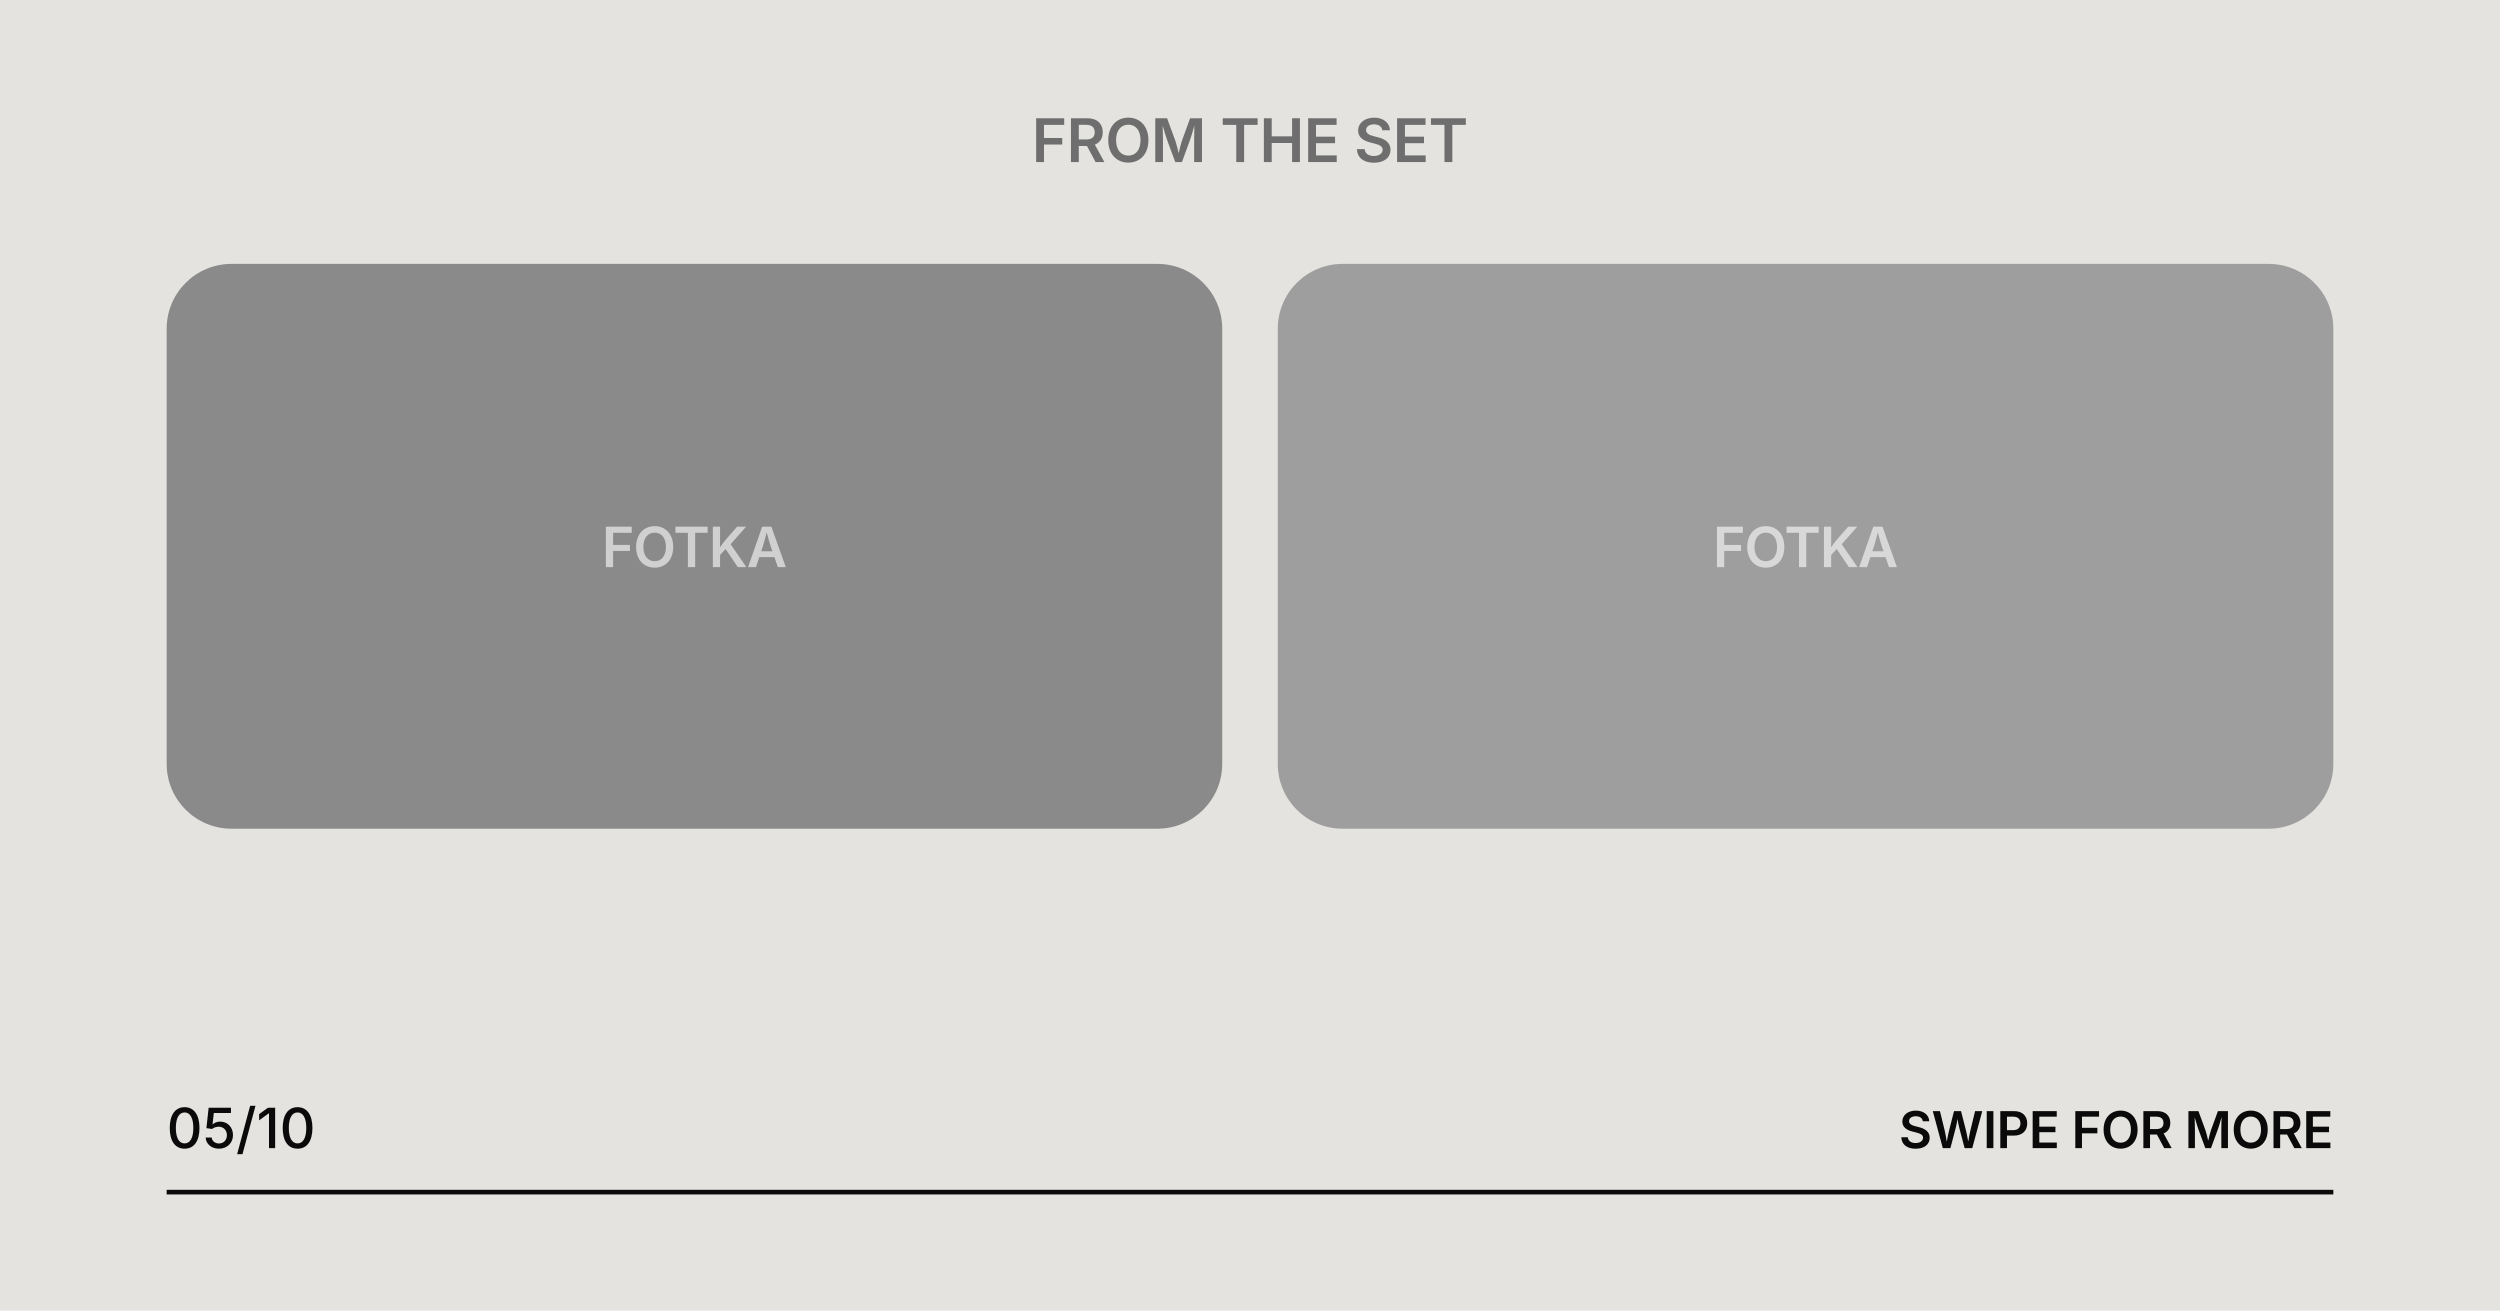
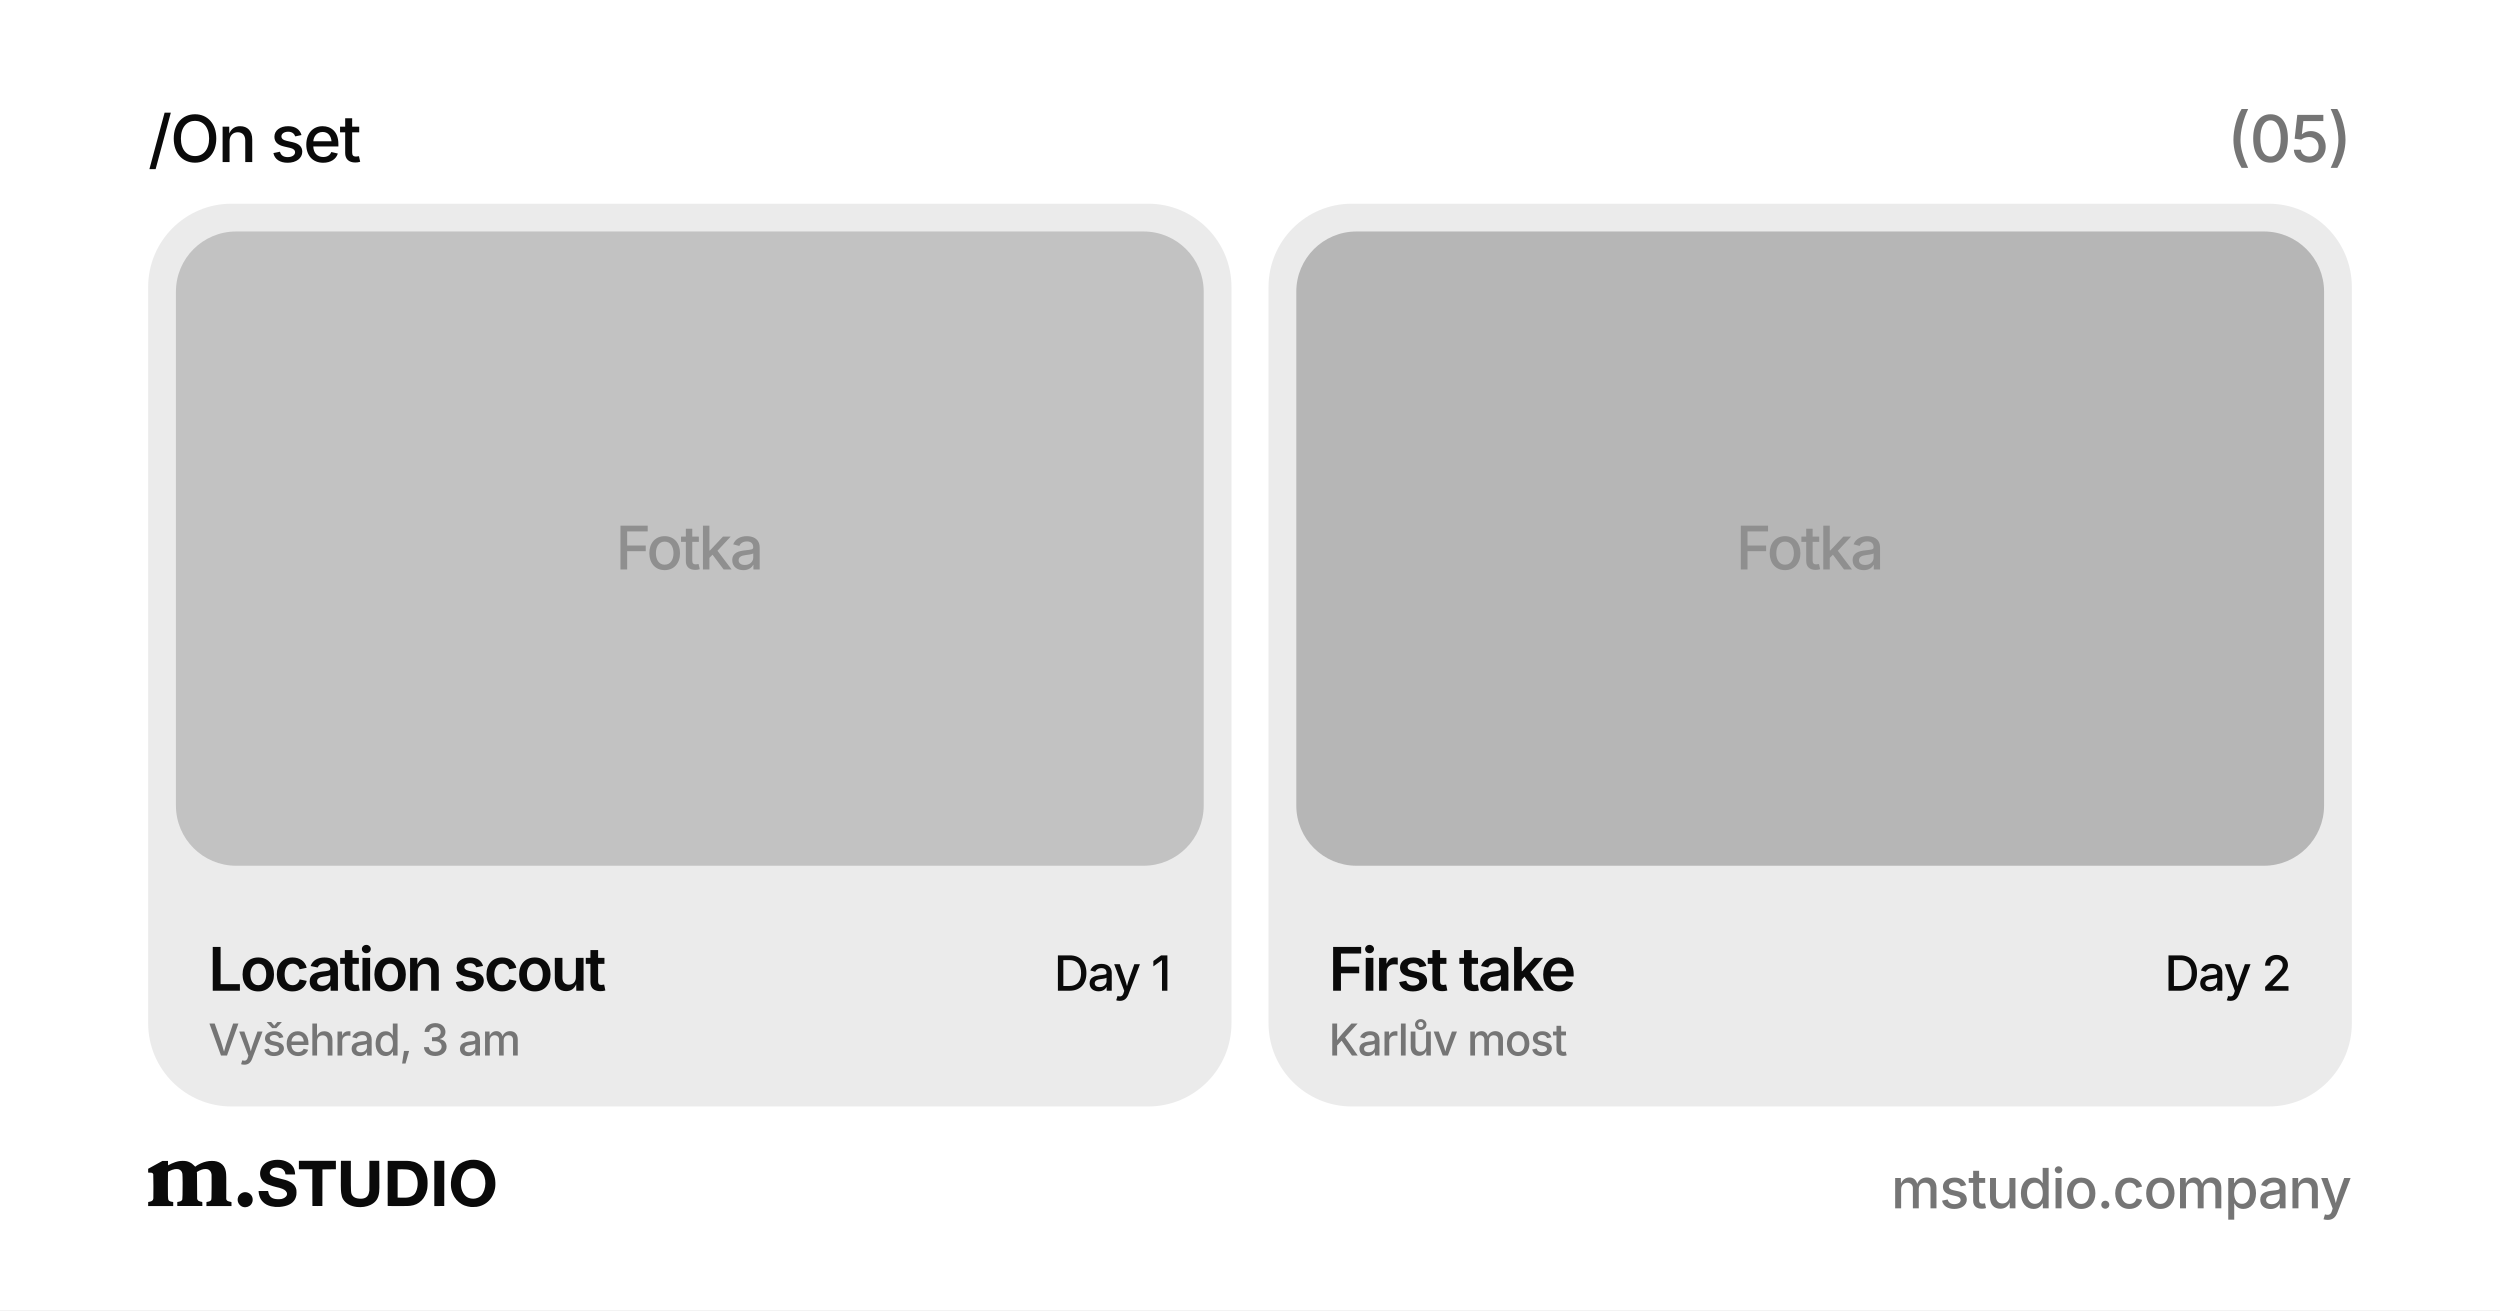
<svg xmlns="http://www.w3.org/2000/svg" width="1080" height="566" viewBox="0 0 1080 566">
-   <rect id="Background" width="1080" height="566" fill="#E4E3DF" />
-   <text id="Label" x="540" y="70" font-family="Inter" font-size="26" font-weight="600" letter-spacing="-0.26" fill="#6E6E6E" text-anchor="middle">FROM THE SET</text>
-   <rect id="Photo 1 – vložte obrázek" x="72" y="114" width="456" height="244" rx="28" fill="#8A8A8A" />
-   <text id="Hint – smazat" x="300" y="245" font-family="Inter" font-size="24" font-weight="600" letter-spacing="-0.48" fill="#FFFFFF" fill-opacity="0.6" text-anchor="middle">FOTKA</text>
-   <rect id="Photo 2 – vložte obrázek" x="552" y="114" width="456" height="244" rx="28" fill="#9E9E9E" />
-   <text id="Hint – smazat" x="780" y="245" font-family="Inter" font-size="24" font-weight="600" letter-spacing="-0.48" fill="#FFFFFF" fill-opacity="0.6" text-anchor="middle">FOTKA</text>
+   <rect id="Background" width="1080" height="566" fill="#FFFFFF" />
+   <g id="Section label">
+     <text id="Label" x="64" y="70" font-family="Inter" font-size="28" font-weight="500" letter-spacing="-0.84" fill="#0A0A0A" text-anchor="start">/On set</text>
+     <text id="Index" x="1016" y="70" font-family="Inter" font-size="28" font-weight="500" letter-spacing="-0.56" fill="#757575" text-anchor="end">(05)</text>
+   </g>
+   <g id="Card – Location scout">
+     <rect id="Card" x="64" y="88" width="468" height="390" rx="36" fill="#EBEBEB" />
+     <rect id="Photo – vložte obrázek" x="76" y="100" width="444" height="274" rx="26" fill="#C2C2C2" />
+     <text id="Hint – smazat" x="298" y="246" font-family="Inter" font-size="26" font-weight="500" letter-spacing="-1.04" fill="#8F8F8F" text-anchor="middle">Fotka</text>
+     <text id="Title" x="90" y="428" font-family="Inter" font-size="26" font-weight="600" letter-spacing="-1.04" fill="#0A0A0A" text-anchor="start">Location scout</text>
+     <text id="Year" x="506" y="428" font-family="Inter" font-size="21" font-weight="500" letter-spacing="-0.62" fill="#0A0A0A" text-anchor="end">Day 1</text>
+     <text id="Scope" x="90" y="456" font-family="Inter" font-size="19" font-weight="500" letter-spacing="-0.56" fill="#757575" text-anchor="start">Vyšehrad, 3 am</text>
+   </g>
+   <g id="Card – First take">
+     <rect id="Card" x="548" y="88" width="468" height="390" rx="36" fill="#EBEBEB" />
+     <rect id="Photo – vložte obrázek" x="560" y="100" width="444" height="274" rx="26" fill="#B6B6B6" />
+     <text id="Hint – smazat" x="782" y="246" font-family="Inter" font-size="26" font-weight="500" letter-spacing="-1.04" fill="#8F8F8F" text-anchor="middle">Fotka</text>
+     <text id="Title" x="574" y="428" font-family="Inter" font-size="26" font-weight="600" letter-spacing="-1.04" fill="#0A0A0A" text-anchor="start">First take</text>
+     <text id="Year" x="990" y="428" font-family="Inter" font-size="21" font-weight="500" letter-spacing="-0.62" fill="#0A0A0A" text-anchor="end">Day 2</text>
+     <text id="Scope" x="574" y="456" font-family="Inter" font-size="19" font-weight="500" letter-spacing="-0.56" fill="#757575" text-anchor="start">Karlův most</text>
+   </g>
  <g id="Footer">
-     <text id="Counter" x="72" y="496" font-family="Inter" font-size="24" font-weight="500" letter-spacing="0.00" fill="#0A0A0A" text-anchor="start">05/10</text>
-     <text id="CTA" x="1008" y="496" font-family="Inter" font-size="22" font-weight="600" letter-spacing="-0.22" fill="#0A0A0A" text-anchor="end">SWIPE FOR MORE</text>
-     <rect id="Line" x="72" y="514" width="936" height="2" fill="#0A0A0A" />
+     <g id="Logo m.STUDIO" transform="translate(64 501) scale(0.04688)">
+       <path fill="#0A0A0A" fill-rule="evenodd" d="M 879.37 436.51 C 864.89 433.36 853.86 426.92 842.98 415.27 C 811.69 381.76 821.75 327.27 863.08 306.46 C 892.07 291.86 927.01 299.29 947.94 324.50 C 956.60 334.93 961.33 346.26 962.94 360.46 C 965.06 379.12 960.44 396.23 949.28 411.08 C 933.78 431.70 905.14 442.11 879.37 436.51 Z  M 1923.50 435.50 C 1865.42 428.80 1820.12 403.39 1796.67 364.36 C 1787.73 349.47 1783.24 335.24 1779.53 310.00 C 1779.33 308.62 1778.89 305.70 1778.56 303.50 C 1778.23 301.30 1777.32 289.91 1776.53 278.19 C 1775.37 260.72 1775.22 234.60 1775.72 133.44 L 1776.32 10.00 L 1822.14 10.00 L 1867.96 10.00 L 1867.77 132.25 C 1867.52 301.63 1868.01 308.39 1882.16 329.55 C 1893.75 346.88 1915.15 356.74 1945.90 358.92 C 1991.95 362.18 2019.65 348.13 2031.46 315.51 C 2034.10 308.24 2037.31 293.82 2038.60 283.50 C 2039.01 280.20 2039.23 217.31 2039.08 143.75 L 2038.80 10.00 L 2084.26 10.00 L 2129.71 10.00 L 2130.44 138.80 C 2131.16 264.20 2131.06 274.47 2128.85 297.50 C 2123.33 355.12 2098.21 392.75 2049.74 415.99 C 2013.48 433.39 1967.20 440.54 1923.50 435.50 Z  M 1173.00 435.29 C 1164.03 434.73 1140.11 431.03 1131.50 428.86 C 1100.40 421.02 1077.96 408.95 1058.40 389.53 C 1040.08 371.35 1029.18 351.32 1022.51 323.61 C 1019.76 312.17 1018.00 300.21 1018.00 292.92 L 1018.00 287.98 L 1061.66 288.24 L 1105.31 288.50 L 1106.98 296.50 C 1109.65 309.29 1111.89 315.92 1116.59 325.05 C 1131.38 353.75 1159.23 365.37 1209.32 363.72 C 1226.43 363.16 1231.86 362.07 1244.88 356.56 C 1259.75 350.27 1271.81 339.95 1276.78 329.25 C 1279.01 324.45 1279.46 322.09 1279.48 314.98 C 1279.50 307.32 1279.16 305.77 1276.18 299.71 C 1267.45 281.98 1248.37 270.04 1212.56 259.91 C 1204.89 257.74 1197.69 255.79 1196.56 255.56 C 1195.43 255.34 1191.35 254.40 1187.50 253.48 C 1183.65 252.56 1179.60 251.63 1178.50 251.41 C 1163.24 248.40 1132.49 238.77 1105.51 228.56 C 1084.18 220.48 1061.22 203.55 1049.70 187.42 C 1043.84 179.20 1037.18 164.28 1034.34 153.00 C 1030.79 138.90 1030.58 117.28 1033.86 103.73 C 1040.18 77.68 1049.95 60.03 1067.32 43.33 C 1082.54 28.69 1097.58 19.99 1121.00 12.28 C 1145.06 4.36 1167.80 0.70 1193.00 0.69 C 1221.60 0.69 1245.09 4.95 1269.00 14.48 C 1284.23 20.55 1298.68 28.58 1309.45 36.98 C 1322.01 46.76 1334.98 62.69 1341.62 76.50 C 1348.51 90.83 1353.96 115.16 1353.99 131.76 L 1354.00 136.02 L 1309.82 135.76 L 1265.64 135.50 L 1263.96 127.00 C 1260.81 111.15 1257.26 104.12 1247.11 93.65 C 1236.14 82.33 1226.19 77.65 1205.34 73.97 C 1191.31 71.50 1180.25 71.47 1166.92 73.88 C 1143.86 78.06 1133.33 85.48 1124.76 103.63 C 1120.52 112.62 1119.69 124.25 1122.79 131.26 C 1128.10 143.26 1143.56 153.66 1167.50 161.32 C 1171.90 162.72 1183.83 165.90 1194.00 168.37 C 1266.09 185.87 1277.38 189.27 1300.80 200.54 C 1318.01 208.82 1328.59 215.93 1338.75 226.05 C 1353.72 240.96 1362.70 258.24 1366.04 278.55 C 1367.55 287.72 1367.51 314.31 1365.98 325.00 C 1364.42 335.86 1358.06 355.40 1353.33 363.91 C 1329.85 406.07 1283.94 429.01 1211.00 435.03 C 1200.81 435.87 1184.23 435.98 1173.00 435.29 Z  M 2972.50 435.38 C 2955.78 433.65 2934.56 428.70 2917.75 422.62 C 2879.75 408.86 2844.83 379.91 2822.16 343.35 C 2809.02 322.17 2796.58 289.40 2793.54 268.00 C 2793.19 265.52 2792.47 261.48 2791.94 259.00 C 2790.18 250.82 2789.21 224.60 2790.07 208.32 C 2792.40 164.38 2807.31 118.34 2831.43 80.66 C 2839.25 68.42 2840.67 66.58 2849.50 57.15 C 2874.67 30.27 2918.47 9.35 2963.90 2.52 C 2987.08 -0.97 3018.61 -0.29 3040.50 4.15 C 3090.93 14.39 3133.48 43.73 3162.40 88.19 C 3177.05 110.72 3190.18 143.78 3195.49 171.50 C 3199.83 194.18 3201.14 228.68 3198.47 250.00 C 3197.61 256.88 3196.72 263.18 3196.49 264.00 C 3196.26 264.82 3195.87 266.62 3195.61 268.00 C 3190.42 296.02 3178.32 326.19 3163.15 349.00 C 3136.86 388.52 3098.67 416.02 3052.50 428.68 C 3032.39 434.19 3024.88 435.16 3000.00 435.49 C 2987.07 435.65 2974.70 435.61 2972.50 435.38 Z  M 0.23 408.29 L 0.50 389.58 L 12.19 387.37 C 36.38 382.80 44.98 375.41 47.98 356.61 C 49.32 348.27 48.51 140.55 47.12 134.79 C 45.57 128.35 42.78 124.66 37.49 122.02 C 32.94 119.76 31.10 119.52 16.25 119.16 L -0.00 118.77 L 0.01 101.13 L 0.02 83.50 L 15.76 74.86 C 33.28 65.24 61.73 49.58 84.50 37.00 C 92.75 32.45 101.30 27.74 103.50 26.55 C 105.70 25.36 112.96 21.37 119.62 17.69 L 131.74 11.00 L 157.37 11.00 L 183.00 11.00 L 183.00 31.50 C 183.00 42.78 183.27 52.00 183.60 52.00 C 183.92 52.00 185.39 51.17 186.85 50.16 C 196.33 43.59 228.63 29.19 248.50 22.69 C 275.33 13.91 294.33 10.68 319.50 10.65 C 346.26 10.61 362.94 14.11 383.50 24.04 C 399.02 31.54 405.45 36.26 419.80 50.66 C 427.12 58.00 433.39 64.00 433.74 64.00 C 434.09 64.00 435.30 63.16 436.44 62.13 C 444.27 55.01 468.19 41.07 485.53 33.51 C 520.75 18.15 552.83 11.06 587.33 11.02 C 619.29 10.98 643.05 16.88 665.00 30.30 C 692.32 47.01 709.03 72.73 715.51 108.00 C 715.76 109.38 716.19 111.62 716.46 113.00 C 716.73 114.38 717.67 122.47 718.54 131.00 C 719.92 144.38 720.10 161.34 719.85 255.00 L 719.57 363.50 L 722.20 369.18 C 726.47 378.41 733.37 382.21 754.50 386.98 C 759.45 388.09 764.51 389.24 765.75 389.52 C 767.98 390.03 768.00 390.17 768.00 408.52 L 768.00 427.00 L 652.48 427.00 L 536.96 427.00 L 537.23 408.25 L 537.50 389.50 L 547.18 387.81 C 566.02 384.53 576.10 379.37 580.64 370.69 C 583.79 364.69 584.41 346.52 584.73 251.00 C 585.10 140.77 585.11 143.53 584.54 139.00 C 582.33 121.22 577.13 109.36 567.26 99.57 C 557.22 89.60 544.80 85.30 527.00 85.62 C 514.77 85.84 504.70 87.67 491.77 92.01 C 481.56 95.44 456.18 107.73 451.58 111.47 L 448.67 113.84 L 449.94 128.58 C 450.89 139.62 451.14 169.90 450.93 249.41 C 450.78 307.76 451.01 357.30 451.46 359.50 C 453.34 368.76 459.31 376.57 467.86 380.93 C 472.93 383.51 492.59 388.96 498.50 389.42 C 499.13 389.47 499.50 396.39 499.50 408.00 L 499.50 426.50 L 384.00 426.50 L 268.50 426.50 L 268.50 408.00 L 268.50 389.50 L 280.50 387.47 C 295.30 384.95 303.33 381.50 309.37 375.04 C 315.37 368.62 315.28 369.22 316.88 325.00 C 318.72 274.00 317.82 145.70 315.50 130.00 C 312.35 108.61 298.81 92.63 279.50 87.52 C 272.36 85.63 255.55 85.36 245.50 86.98 C 230.25 89.44 209.11 96.99 192.50 105.91 L 183.50 110.74 L 182.78 120.62 C 182.38 126.06 181.96 174.15 181.84 227.50 C 181.61 326.51 182.35 354.70 185.50 366.89 C 187.11 373.16 190.88 377.53 198.01 381.41 C 203.04 384.15 216.41 388.00 220.91 388.01 C 222.33 388.01 225.19 388.48 227.25 389.05 L 231.00 390.09 L 231.00 408.55 L 231.00 427.00 L 115.48 427.00 L -0.04 427.00 L 0.23 408.29 Z  M 1513.68 426.34 C 1513.30 425.97 1513.00 349.69 1513.00 256.83 L 1513.00 88.00 L 1451.00 88.00 L 1389.00 88.00 L 1389.00 49.00 L 1389.00 10.00 L 1559.50 10.00 L 1730.00 10.00 L 1730.00 49.00 L 1730.00 88.00 L 1710.16 88.00 C 1699.25 88.00 1671.36 88.30 1648.17 88.66 L 1606.01 89.33 L 1605.75 257.91 L 1605.50 426.50 L 1559.93 426.76 C 1534.86 426.90 1514.05 426.72 1513.68 426.34 Z  M 2207.46 425.75 C 2207.20 425.06 2207.10 331.35 2207.24 217.50 L 2207.50 10.50 L 2304.50 10.53 C 2399.96 10.55 2401.74 10.59 2416.74 12.81 C 2443.35 16.75 2461.16 22.04 2479.50 31.44 C 2512.63 48.42 2535.19 71.47 2551.99 105.50 C 2562.17 126.13 2567.07 140.70 2570.48 160.50 C 2571.34 165.45 2572.23 170.18 2572.48 171.00 C 2573.67 175.02 2575.07 199.53 2575.07 216.50 C 2575.07 233.53 2573.80 256.30 2572.46 263.00 C 2571.53 267.68 2571.01 270.50 2569.95 276.50 C 2563.58 312.64 2543.59 351.75 2519.10 376.00 C 2489.86 404.95 2458.05 419.69 2413.34 424.99 C 2397.64 426.86 2390.14 426.99 2302.22 427.00 C 2227.71 427.00 2207.84 426.74 2207.46 425.75 Z  M 2637.00 218.51 L 2637.00 10.00 L 2683.00 10.00 L 2729.00 10.00 L 2728.75 218.25 L 2728.50 426.50 L 2682.75 426.76 L 2637.00 427.02 L 2637.00 218.51 Z  M 3016.58 357.05 C 3042.73 351.53 3063.17 339.87 3075.24 323.60 C 3082.31 314.07 3092.73 293.39 3096.88 280.67 C 3110.36 239.38 3111.27 198.01 3099.52 160.50 C 3084.32 111.96 3050.22 83.15 3003.02 78.97 C 2976.31 76.60 2949.73 83.54 2930.98 97.77 C 2909.40 114.15 2892.16 145.25 2885.49 179.86 C 2880.83 204.03 2881.09 235.94 2886.14 260.50 C 2895.17 304.37 2920.07 339.01 2951.18 351.01 C 2971.29 358.76 2997.15 361.15 3016.58 357.05 Z  M 2391.42 348.01 C 2398.23 346.92 2404.86 345.62 2406.15 345.13 C 2407.44 344.64 2408.72 344.26 2409.00 344.28 C 2410.50 344.41 2421.41 340.30 2427.30 337.37 C 2452.13 325.07 2463.73 310.66 2474.35 278.91 C 2492.33 225.24 2484.06 160.20 2454.60 123.42 C 2432.91 96.34 2405.77 87.99 2339.50 88.01 C 2323.00 88.01 2307.14 88.30 2304.25 88.65 L 2299.00 89.28 L 2299.00 219.10 L 2299.00 348.93 L 2309.25 349.25 C 2314.89 349.43 2332.89 349.67 2349.27 349.79 C 2374.84 349.97 2380.78 349.72 2391.42 348.01 Z" />
+     </g>
+     <text id="Web" x="1016" y="522" font-family="Inter" font-size="24" font-weight="500" letter-spacing="-0.48" fill="#757575" text-anchor="end">mstudio.company</text>
  </g>
</svg>
